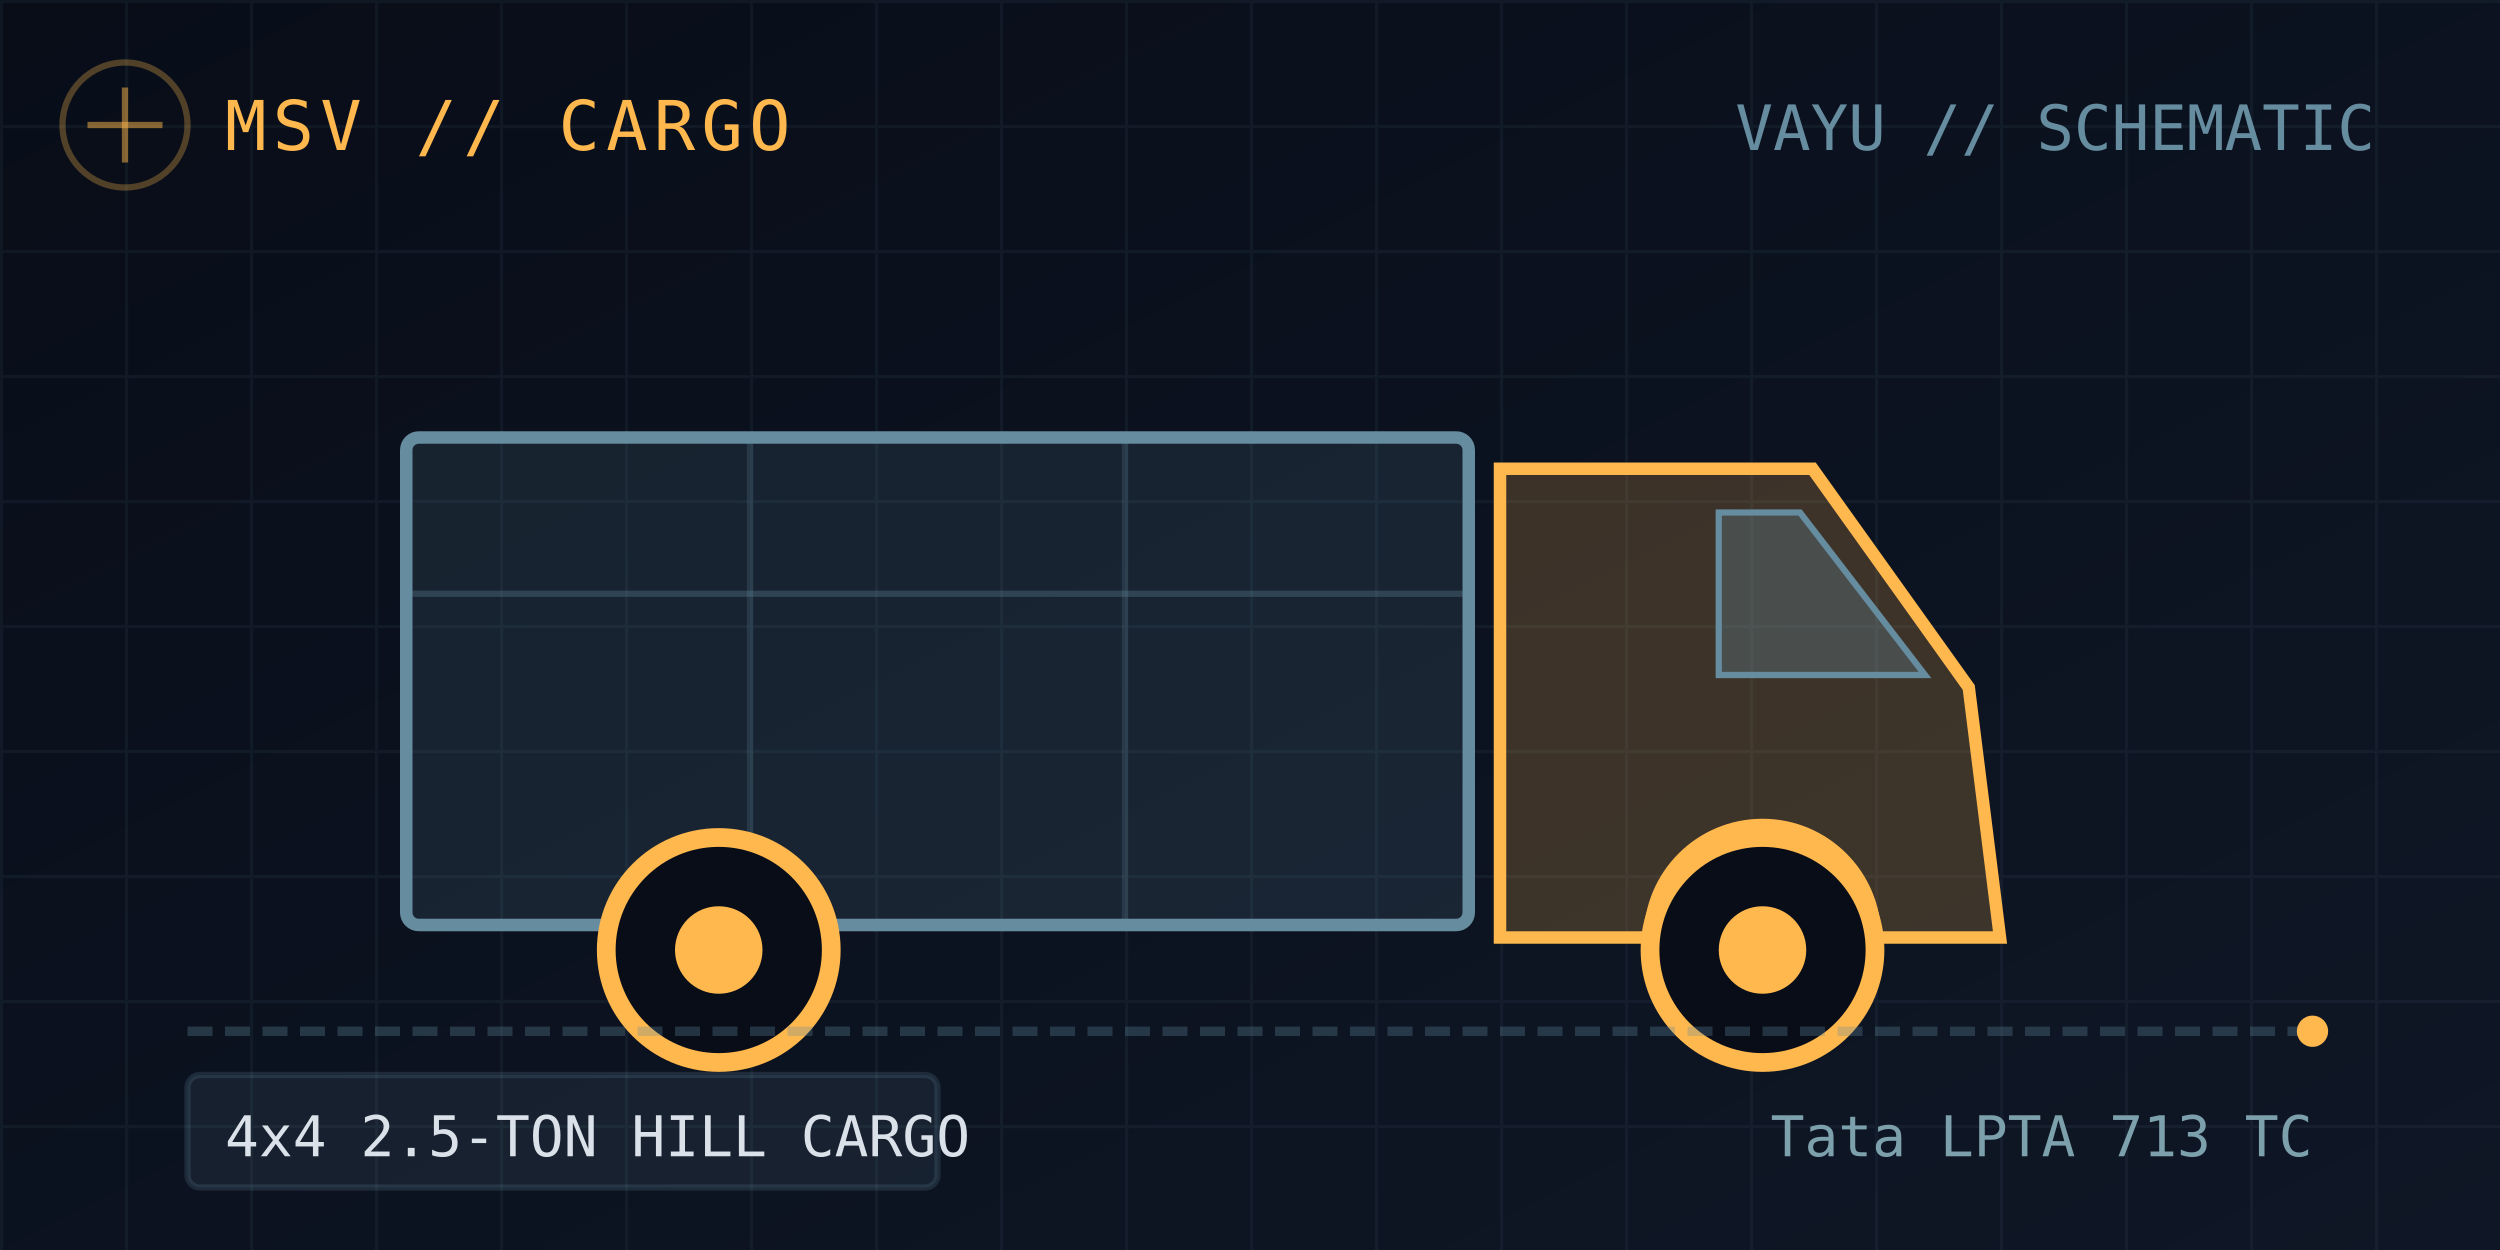
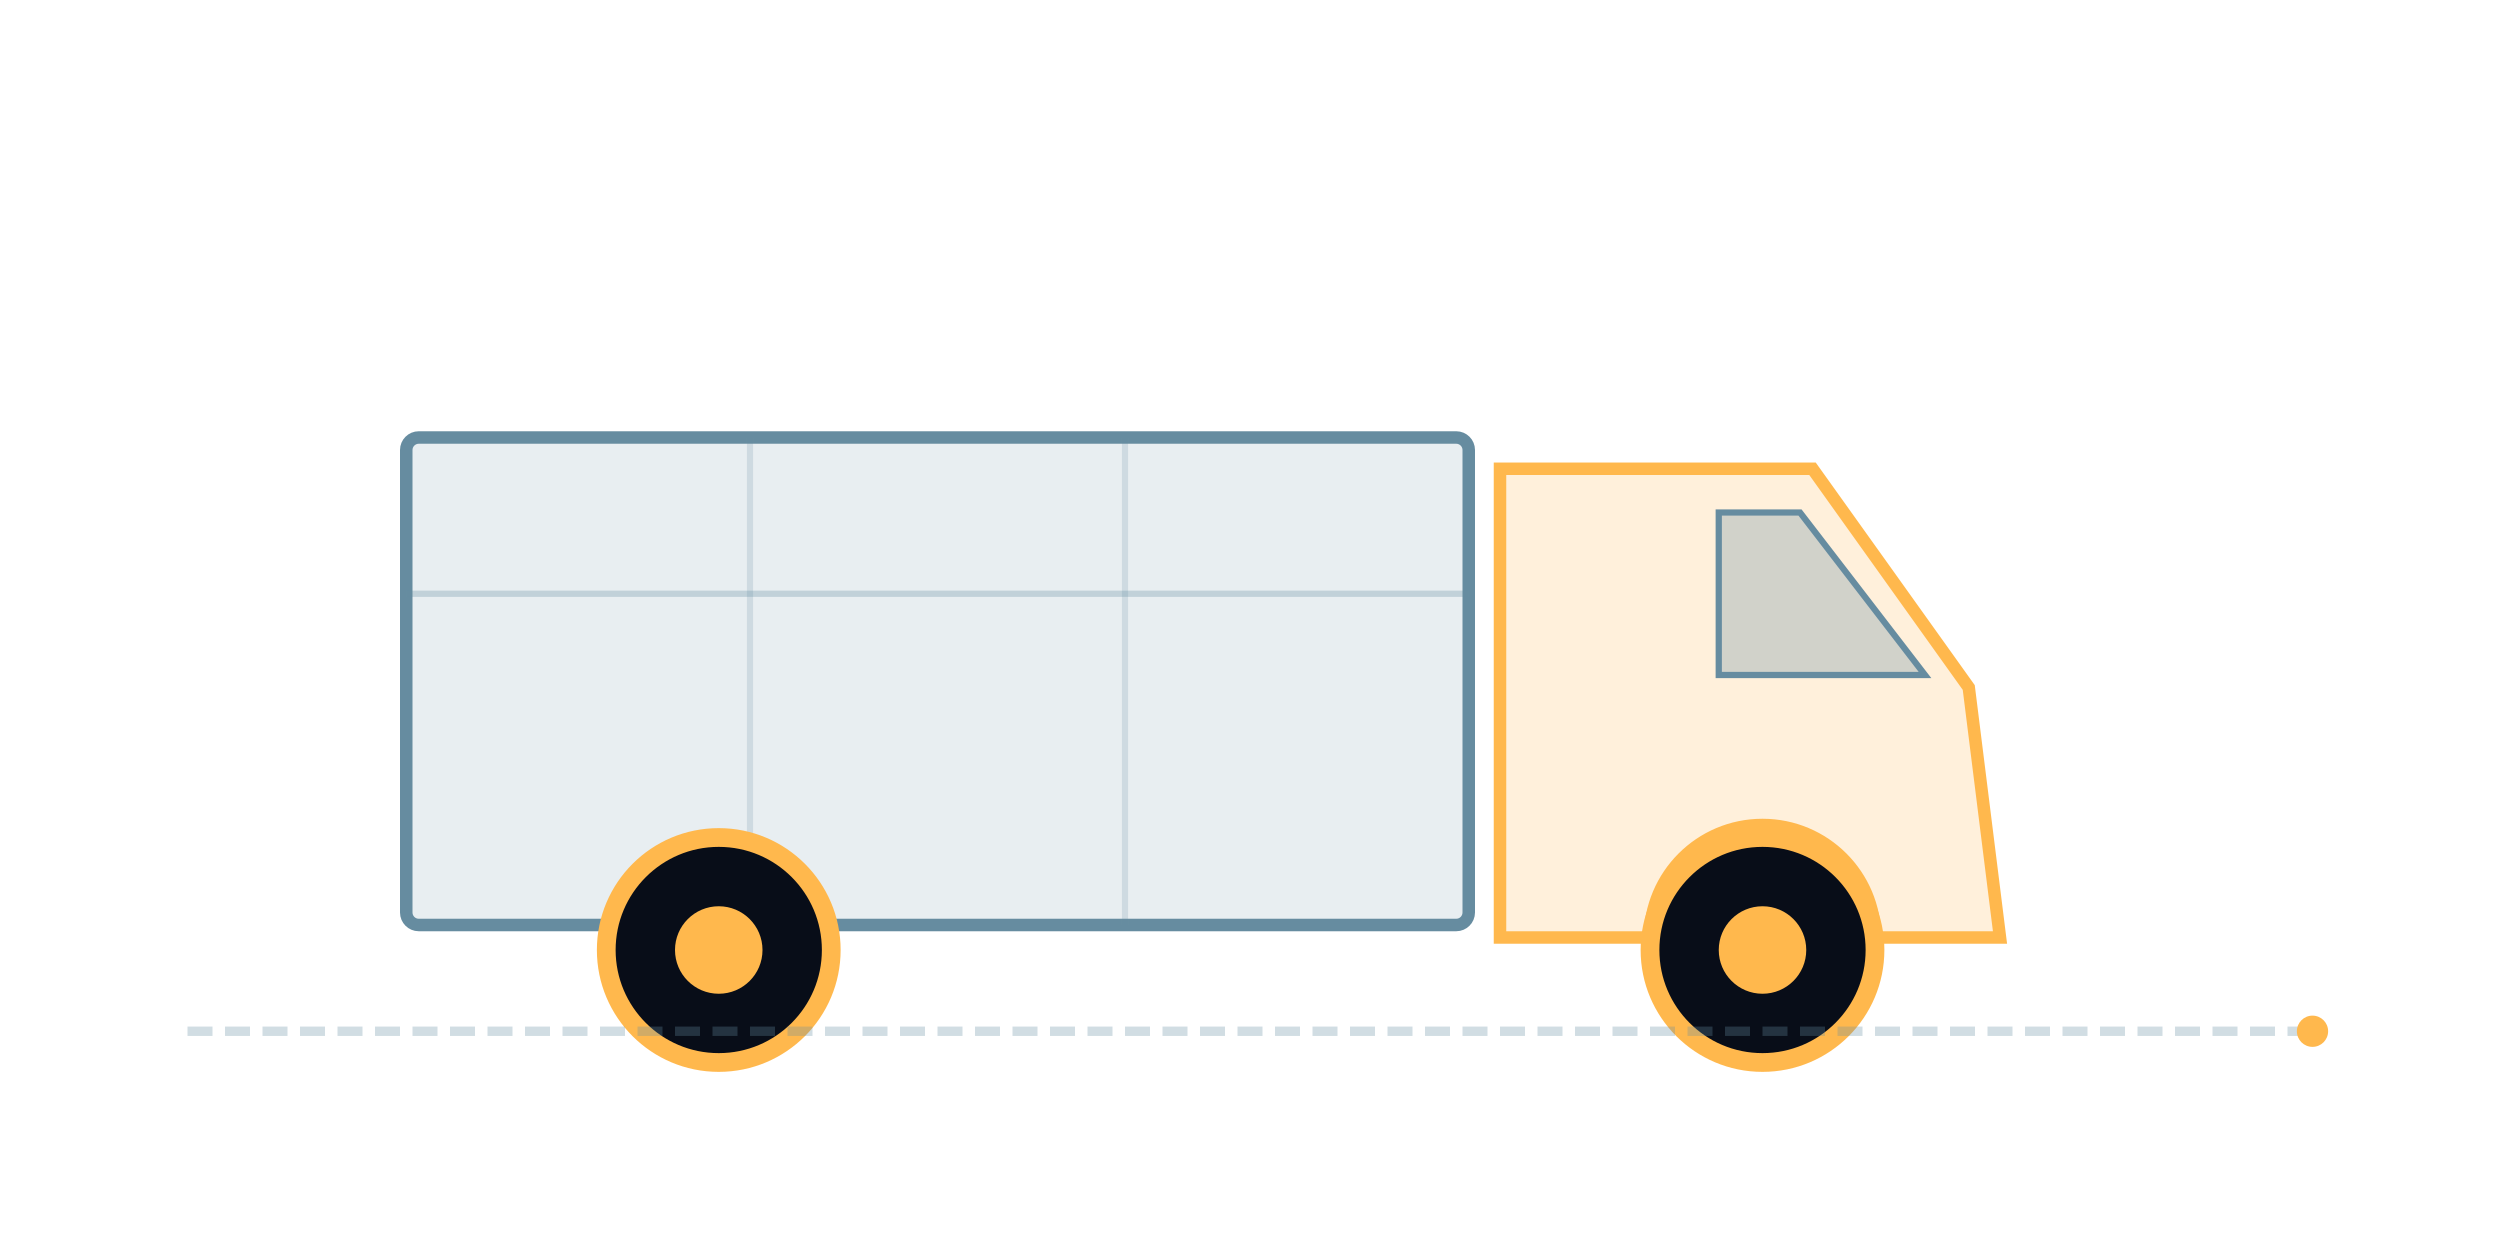
<svg xmlns="http://www.w3.org/2000/svg" viewBox="0 0 400 200" width="100%" height="100%">
  <defs>
    <linearGradient id="bg-grad" x1="0%" y1="0%" x2="100%" y2="100%">
      <stop offset="0%" stop-color="#080D18" />
      <stop offset="100%" stop-color="#0F1726" />
    </linearGradient>
    <linearGradient id="gold-grad" x1="0%" y1="0%" x2="100%" y2="0%">
      <stop offset="0%" stop-color="#FFB84D" />
      <stop offset="100%" stop-color="#FFD180" />
    </linearGradient>
    <pattern id="grid" width="20" height="20" patternUnits="userSpaceOnUse">
      <path d="M 20 0 L 0 0 0 20" fill="none" stroke="rgba(102,140,160,0.08)" stroke-width="1" />
    </pattern>
  </defs>
-   <rect width="100%" height="100%" fill="url(#bg-grad)" />
-   <rect width="100%" height="100%" fill="url(#grid)" />
-   <circle cx="20" cy="20" r="10" fill="none" stroke="rgba(255,184,77,0.3)" stroke-width="1" />
-   <line x1="20" y1="14" x2="20" y2="26" stroke="rgba(255,184,77,0.5)" stroke-width="1" />
-   <line x1="14" y1="20" x2="26" y2="20" stroke="rgba(255,184,77,0.5)" stroke-width="1" />
-   <text x="36" y="24" fill="#FFB84D" font-family="'Share Tech Mono', monospace" font-size="11" letter-spacing="1">MSV // CARGO</text>
-   <text x="380" y="24" text-anchor="end" fill="#668CA0" font-family="'Share Tech Mono', monospace" font-size="10">VAYU // SCHEMATIC</text>
  <g transform="translate(40, 30)">
    <path d="M 200,120 L 200,45 L 250,45 L 275,80 L 280,120 L 260,120 A 18 18 0 0 0 224,120 L 200,120 Z" fill="rgba(255,184,77,0.2)" stroke="#FFB84D" stroke-width="2" />
    <polygon points="235,52 248,52 268,78 235,78" fill="rgba(102,140,160,0.3)" stroke="#668CA0" stroke-width="1" />
    <rect x="25" y="40" width="170" height="78" rx="2" fill="rgba(102,140,160,0.15)" stroke="#668CA0" stroke-width="2" />
    <line x1="25" y1="65" x2="195" y2="65" stroke="rgba(102,140,160,0.3)" stroke-width="1" />
    <line x1="80" y1="40" x2="80" y2="118" stroke="rgba(102,140,160,0.2)" stroke-width="1" />
    <line x1="140" y1="40" x2="140" y2="118" stroke="rgba(102,140,160,0.2)" stroke-width="1" />
    <circle cx="75" cy="122" r="18" fill="#080D18" stroke="#FFB84D" stroke-width="3" />
    <circle cx="75" cy="122" r="7" fill="#FFB84D" />
    <circle cx="242" cy="122" r="18" fill="#080D18" stroke="#FFB84D" stroke-width="3" />
    <circle cx="242" cy="122" r="7" fill="#FFB84D" />
  </g>
  <line x1="30" y1="165" x2="370" y2="165" stroke="rgba(102,140,160,0.3)" stroke-width="1.5" stroke-dasharray="4 2" />
  <circle cx="370" cy="165" r="2.5" fill="#FFB84D" />
-   <rect x="30" y="172" width="120" height="18" rx="2" fill="rgba(102,140,160,0.12)" stroke="rgba(102,140,160,0.2)" />
-   <text x="36" y="185" fill="#DBE1E9" font-family="'Share Tech Mono', monospace" font-size="9">4x4 2.5-TON HILL CARGO</text>
-   <text x="370" y="185" text-anchor="end" fill="#7DA1AC" font-family="'Share Tech Mono', monospace" font-size="9">Tata LPTA 713 TC</text>
</svg>
